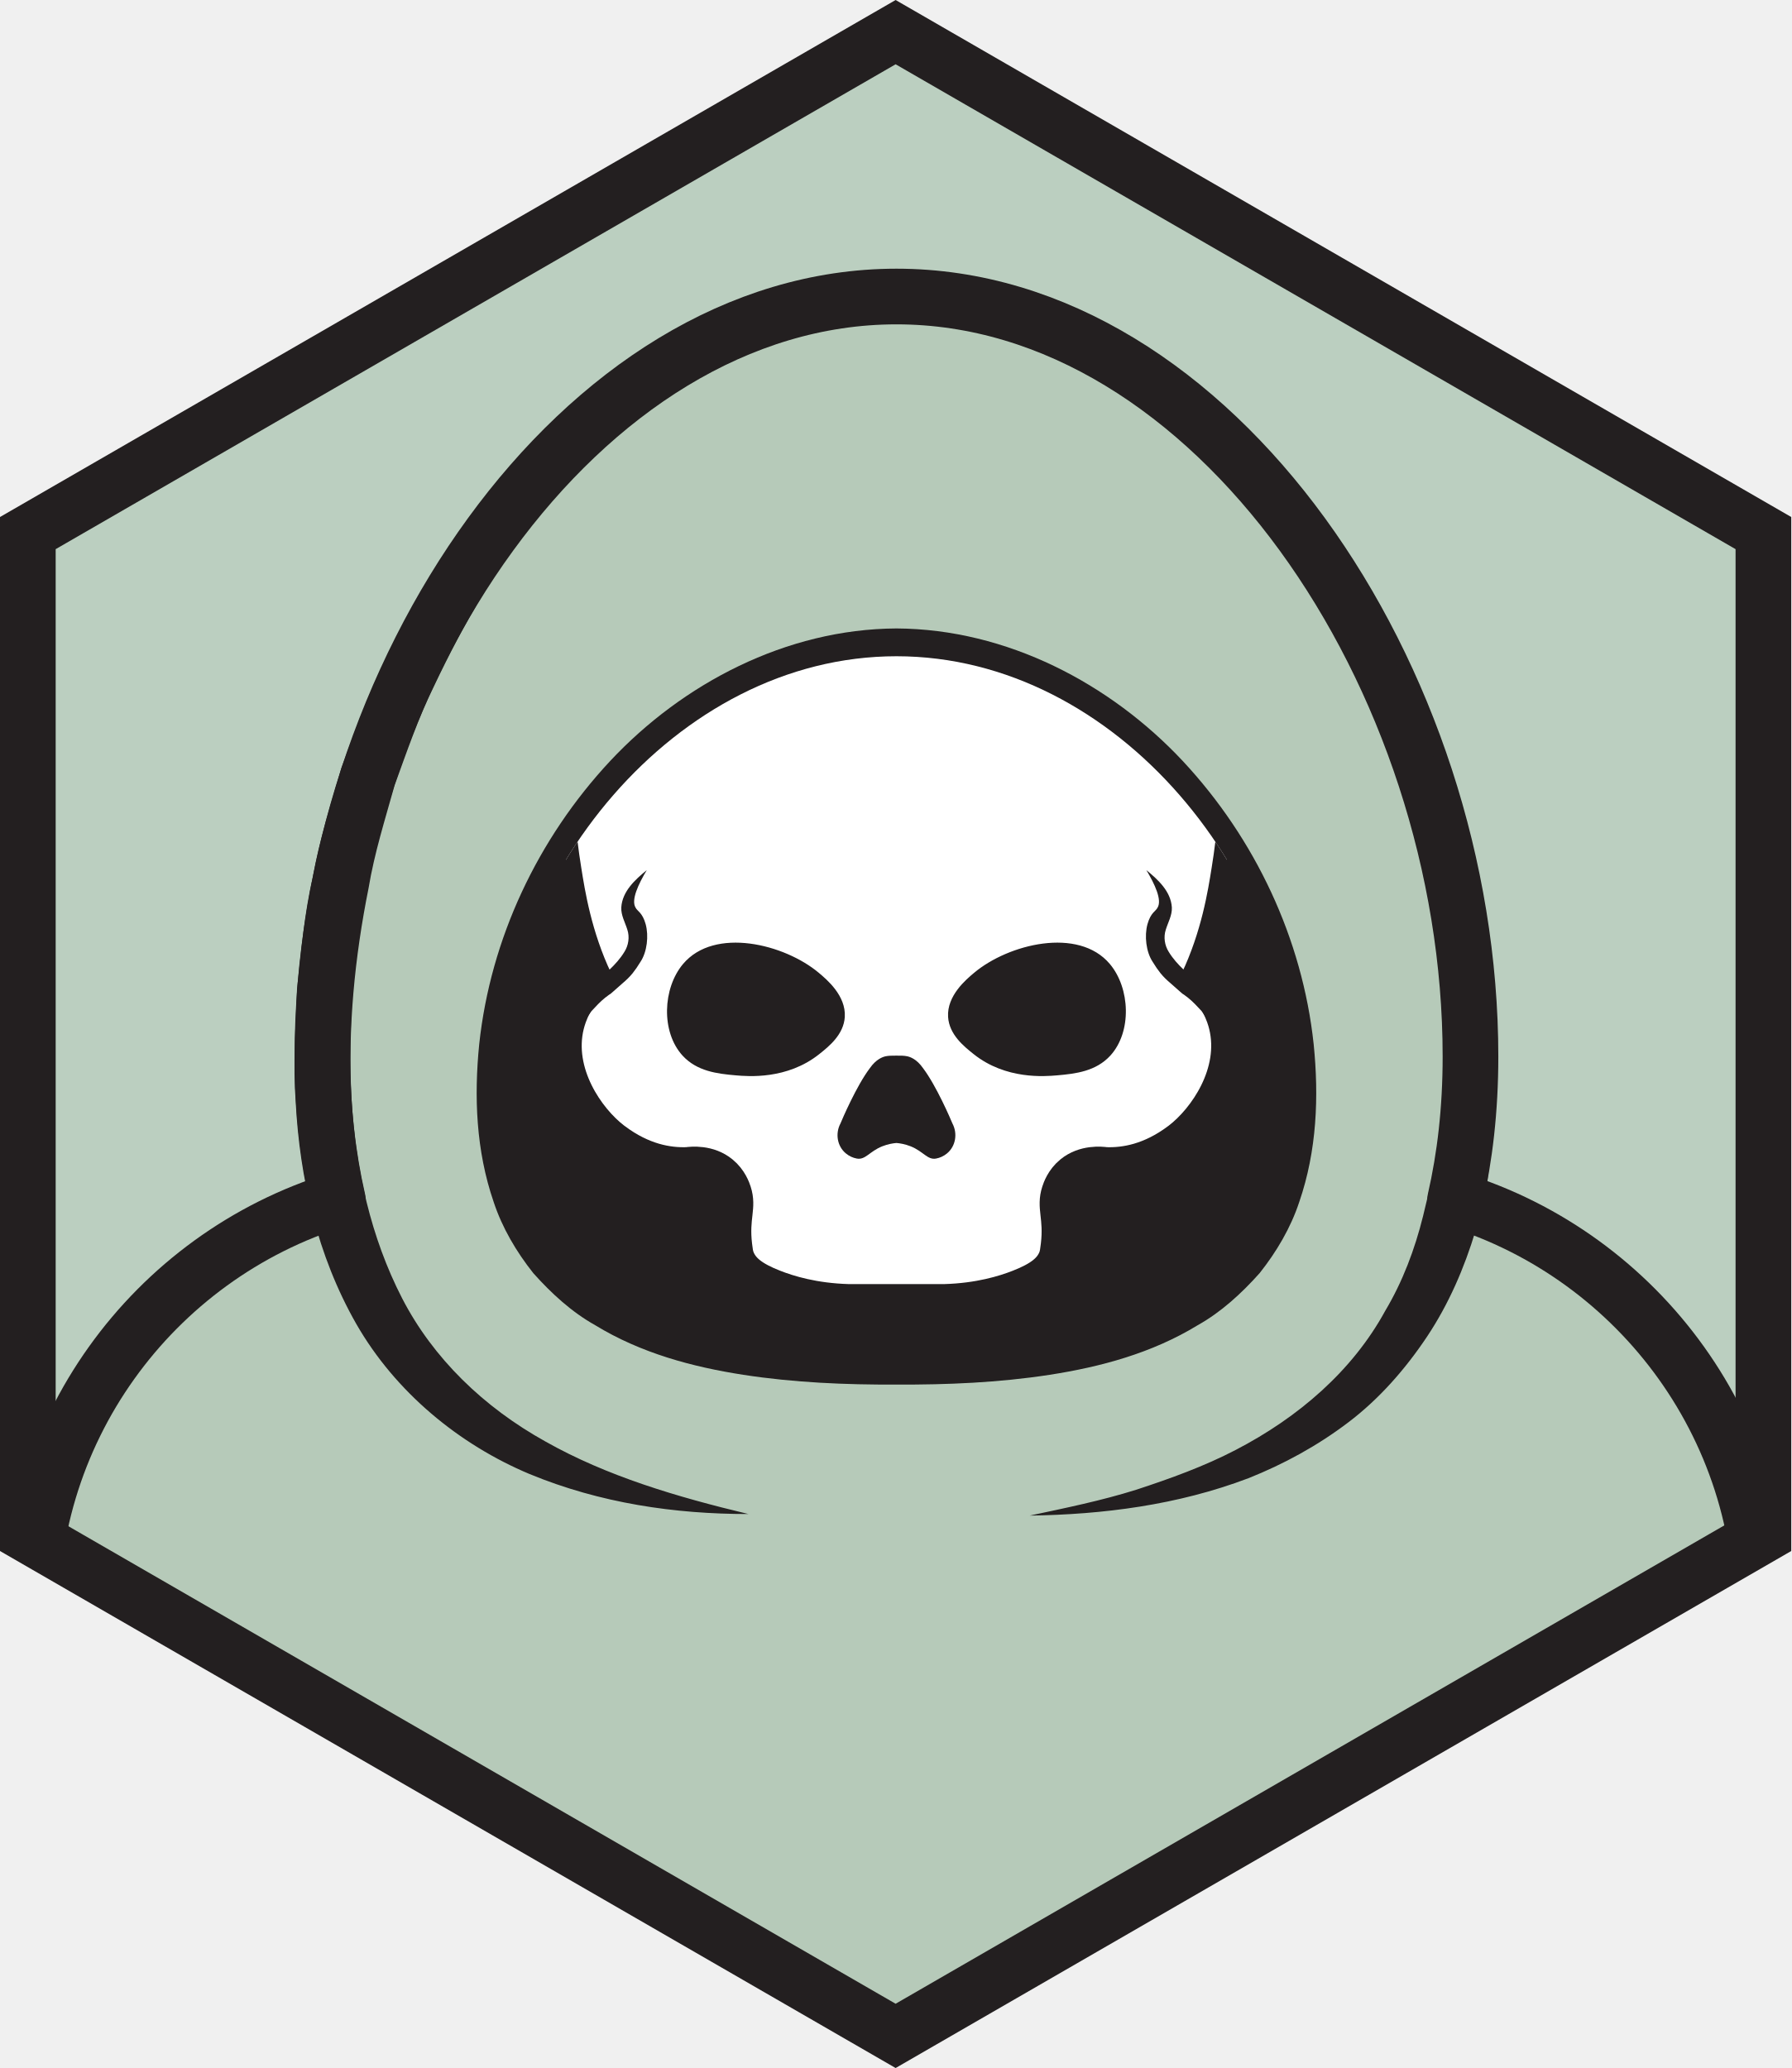
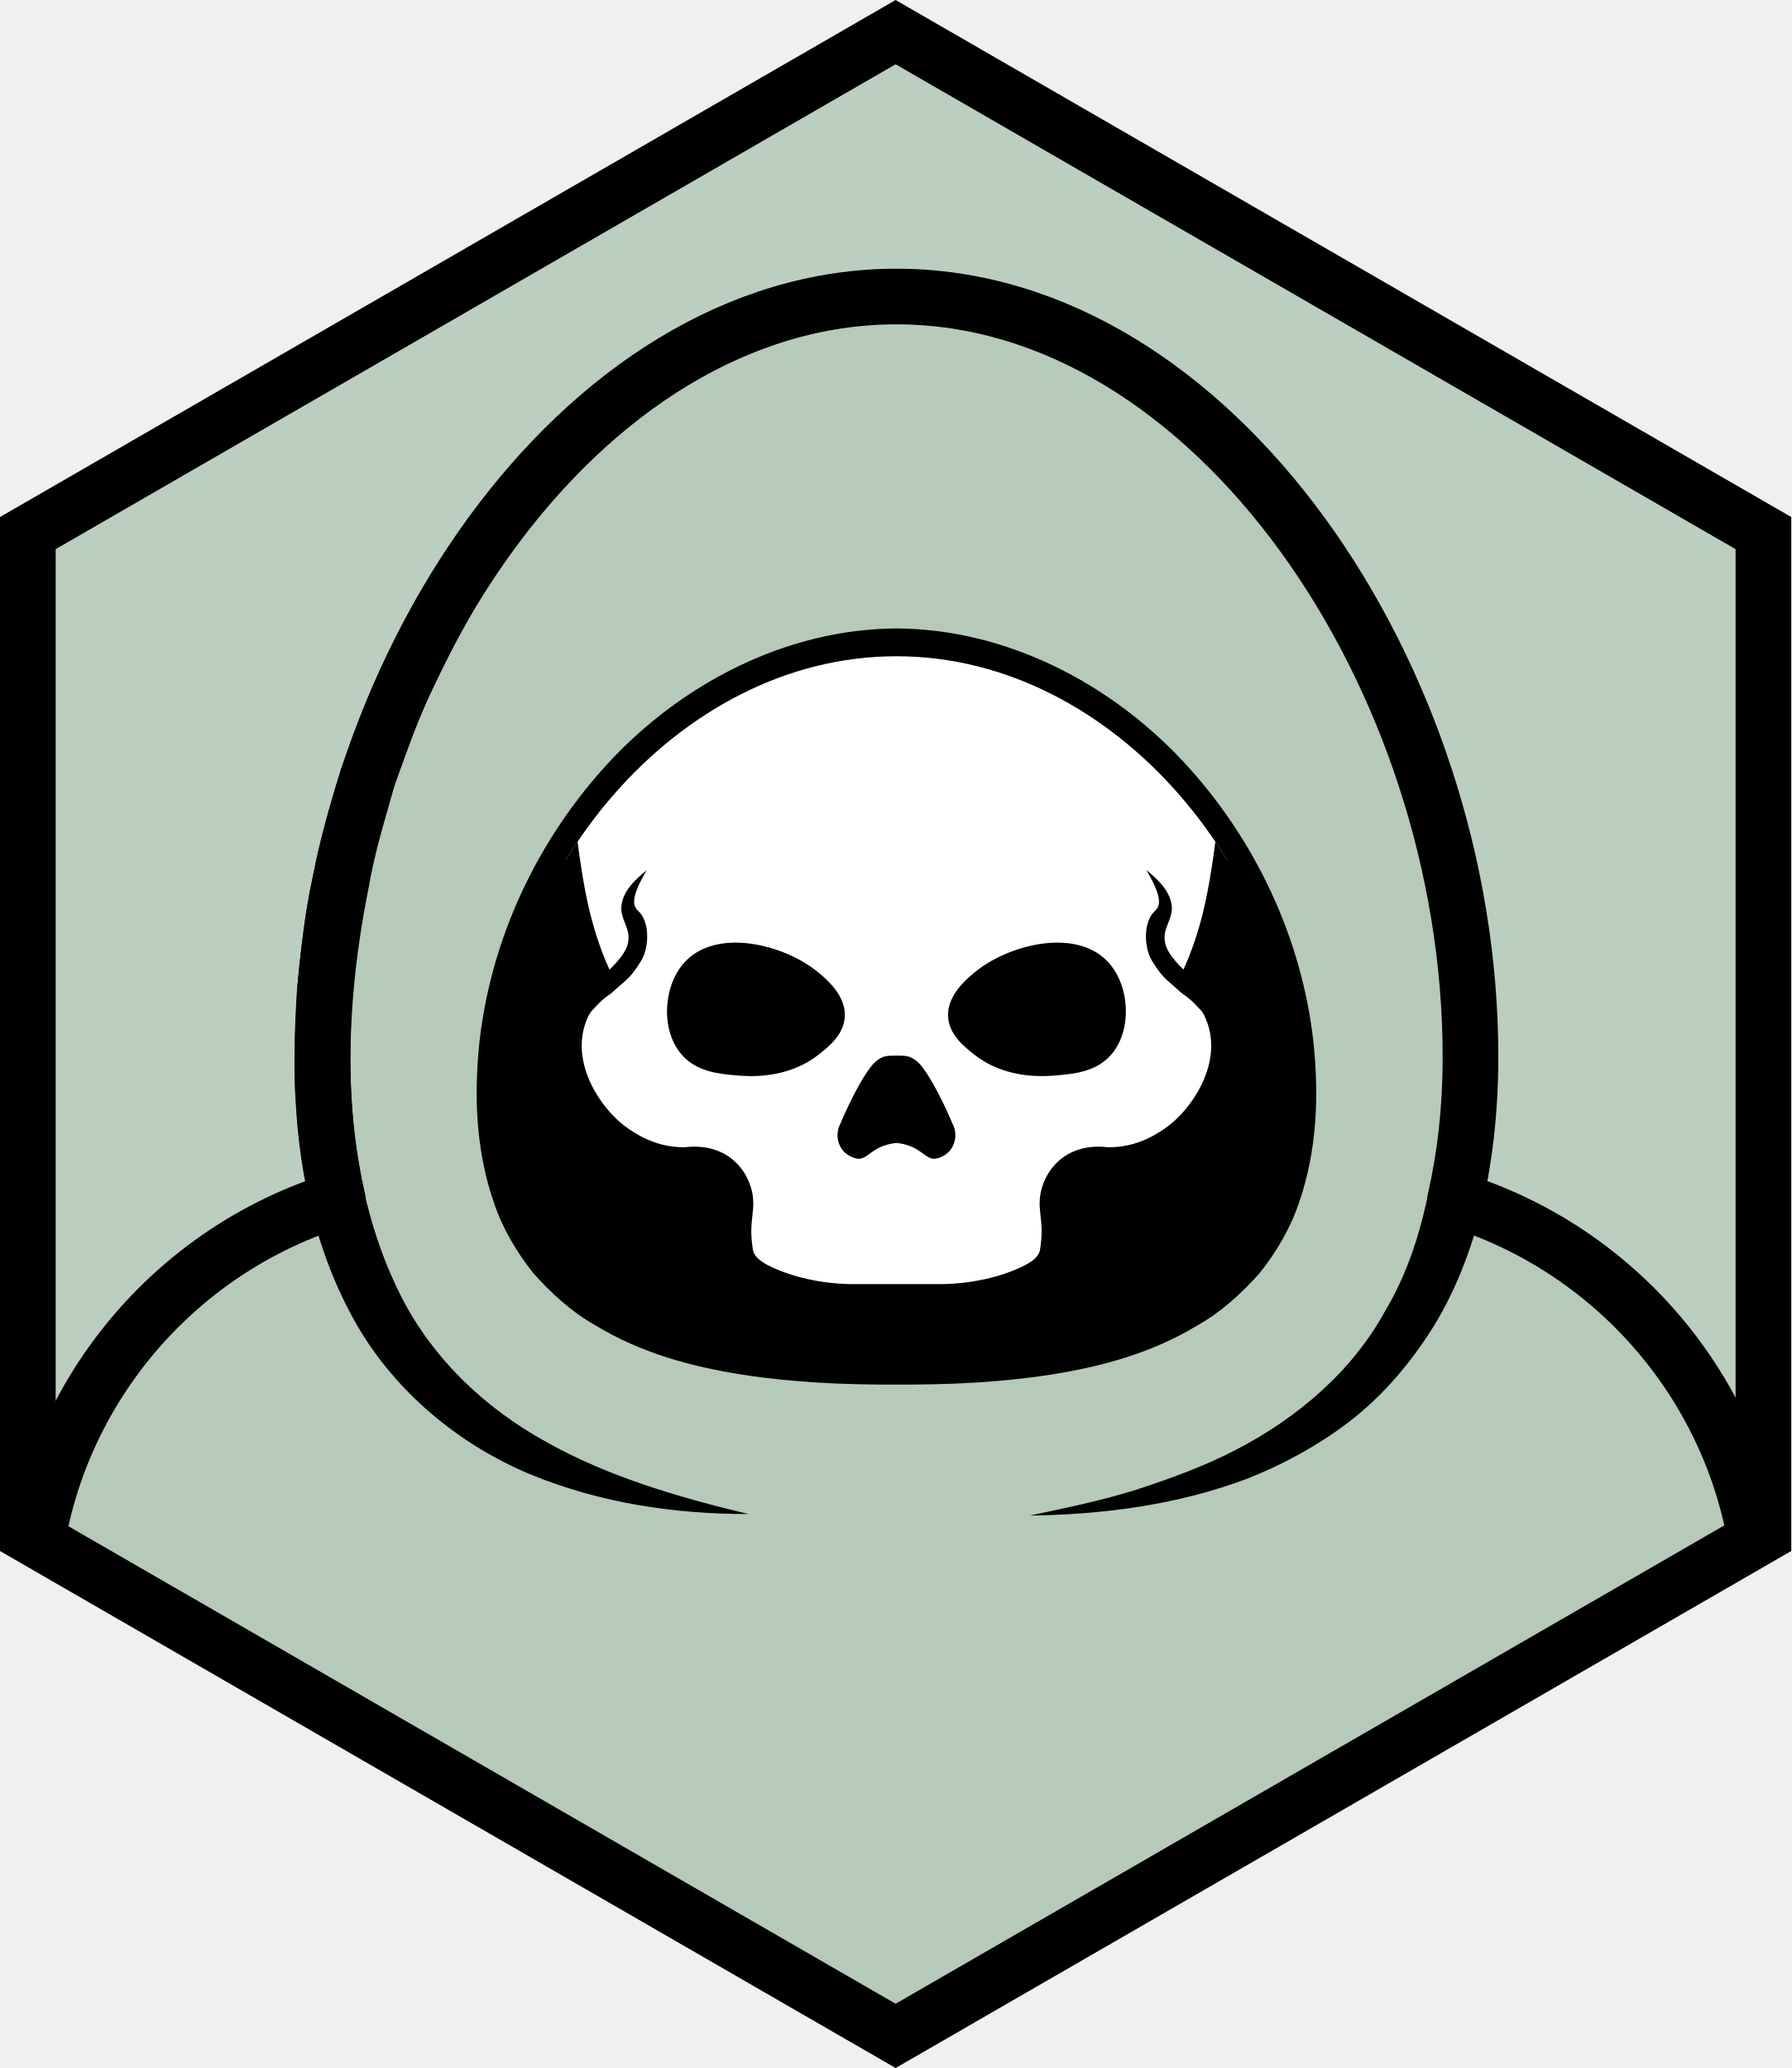
<svg xmlns="http://www.w3.org/2000/svg" fill-rule="evenodd" stroke-linecap="round" stroke-linejoin="round" stroke-miterlimit="10" clip-rule="evenodd" viewBox="0 0 64.354 74.309" xml:space="preserve">
  <g transform="translate(-3.8229 -3.3453)">
    <clipPath id="a">
      <path d="M4.823 22.5v36L36 76.5l31.177-18v-36L36 4.5Z" clip-rule="nonzero" />
    </clipPath>
    <g clip-path="url(#a)">
      <path fill="#40834f" fill-rule="nonzero" d="M67.177 58.5v-36l-31.177-18-31.177 18v36l31.177 18z" opacity=".3" />
      <path fill="#abbfa8" fill-rule="nonzero" d="M56.102 46.449c.348-1.525.551-3.217.551-5.141 0-13.619-9.233-27.308-20.623-27.308-11.389 0-20.623 13.689-20.623 27.308 0 1.924.203 3.616.551 5.141-6.639 2.044-11.366 8.38-11.008 15.698l1.204 24.581c.364 7.431 6.495 13.269 13.935 13.269l3.985 36.532h23.912l3.986-36.532c7.44 0 13.57-5.838 13.934-13.269l1.204-24.581c.359-7.318-4.368-13.654-11.008-15.698" opacity=".3" />
-       <path fill="none" stroke="#231f20" stroke-width="2" d="M56.102 46.449c.348-1.525.551-3.217.551-5.141 0-13.619-9.233-27.308-20.623-27.308-11.389 0-20.623 13.689-20.623 27.308 0 1.924.203 3.616.551 5.141-6.639 2.044-11.366 8.38-11.008 15.698l1.204 24.581c.364 7.431 6.495 13.269 13.935 13.269l3.985 36.532h23.912l3.986-36.532c7.44 0 13.57-5.838 13.934-13.269l1.204-24.581c.359-7.318-4.368-13.654-11.008-15.698Z" />
-       <path fill="#231f20" fill-rule="nonzero" d="M36.03 52.097c1.793-.016 3.584-.117 5.33-.41 1.739-.291 3.455-.787 4.894-1.699 1.45-.893 2.534-2.255 3-3.869.494-1.6.51-3.365.277-5.068-.473-3.424-2.163-6.648-4.556-9.079-2.365-2.455-5.606-4.072-8.945-4.045-3.339-.027-6.581 1.59-8.945 4.045-2.393 2.431-4.083 5.656-4.556 9.079-.233 1.703-.217 3.468.277 5.068.466 1.614 1.55 2.977 3 3.869 1.439.912 3.155 1.408 4.894 1.699 1.746.293 3.537.394 5.33.41m0 1c-1.828.008-3.669-.069-5.502-.351-1.825-.283-3.676-.776-5.324-1.784-.84-.47-1.57-1.14-2.221-1.869-.609-.767-1.117-1.628-1.423-2.554-.638-1.851-.709-3.795-.52-5.675.404-3.78 2.099-7.384 4.707-10.177 2.598-2.774 6.308-4.738 10.283-4.76 3.975.022 7.685 1.986 10.283 4.76 2.608 2.793 4.302 6.397 4.706 10.177.19 1.88.119 3.824-.519 5.675-.306.926-.814 1.787-1.423 2.554-.651.729-1.381 1.399-2.221 1.869-1.648 1.008-3.499 1.501-5.324 1.784-1.833.282-3.674.359-5.502.351" />
-       <path fill="#231f20" fill-rule="nonzero" d="M36.03 52.597c-7.942 0-14.38-1.805-14.38-9.746 0-7.942 6.438-15.924 14.38-15.924 7.942 0 14.379 7.982 14.379 15.924 0 7.941-6.437 9.746-14.379 9.746" />
+       <path fill="none" stroke="#000" stroke-width="2" d="M56.102 46.449c.348-1.525.551-3.217.551-5.141 0-13.619-9.233-27.308-20.623-27.308-11.389 0-20.623 13.689-20.623 27.308 0 1.924.203 3.616.551 5.141-6.639 2.044-11.366 8.38-11.008 15.698l1.204 24.581c.364 7.431 6.495 13.269 13.935 13.269l3.985 36.532h23.912l3.986-36.532c7.44 0 13.57-5.838 13.934-13.269l1.204-24.581c.359-7.318-4.368-13.654-11.008-15.698Z" />
+       <path fill-rule="nonzero" d="M36.03 52.097c1.793-.016 3.584-.117 5.33-.41 1.739-.291 3.455-.787 4.894-1.699 1.45-.893 2.534-2.255 3-3.869.494-1.6.51-3.365.277-5.068-.473-3.424-2.163-6.648-4.556-9.079-2.365-2.455-5.606-4.072-8.945-4.045-3.339-.027-6.581 1.59-8.945 4.045-2.393 2.431-4.083 5.656-4.556 9.079-.233 1.703-.217 3.468.277 5.068.466 1.614 1.55 2.977 3 3.869 1.439.912 3.155 1.408 4.894 1.699 1.746.293 3.537.394 5.33.41m0 1c-1.828.008-3.669-.069-5.502-.351-1.825-.283-3.676-.776-5.324-1.784-.84-.47-1.57-1.14-2.221-1.869-.609-.767-1.117-1.628-1.423-2.554-.638-1.851-.709-3.795-.52-5.675.404-3.78 2.099-7.384 4.707-10.177 2.598-2.774 6.308-4.738 10.283-4.76 3.975.022 7.685 1.986 10.283 4.76 2.608 2.793 4.302 6.397 4.706 10.177.19 1.88.119 3.824-.519 5.675-.306.926-.814 1.787-1.423 2.554-.651.729-1.381 1.399-2.221 1.869-1.648 1.008-3.499 1.501-5.324 1.784-1.833.282-3.674.359-5.502.351" />
+       <path fill-rule="nonzero" d="M36.03 52.597c-7.942 0-14.38-1.805-14.38-9.746 0-7.942 6.438-15.924 14.38-15.924 7.942 0 14.379 7.982 14.379 15.924 0 7.941-6.437 9.746-14.379 9.746" />
    </g>
  </g>
  <g transform="translate(-3.8229 -3.3453)">
    <clipPath id="b">
      <path d="M21.65 42.851c0 7.941 6.438 9.746 14.38 9.746 7.941 0 14.379-1.805 14.379-9.746 0-7.942-6.438-15.925-14.379-15.925-7.942 0-14.38 7.983-14.38 15.925z" clip-rule="nonzero" />
    </clipPath>
    <g clip-path="url(#b)">
      <path fill="#fff" fill-rule="nonzero" d="M47.719 29.667c-.605-2.152-1.789-3.522-2.252-4.046-2.227-2.515-5.74-3.996-9.068-3.888-.122.003-.247.011-.369.019-.122-.008-.247-.016-.369-.019-3.327-.108-6.841 1.373-9.068 3.888-.463.524-1.647 1.894-2.252 4.046-.571 2.035-.321 3.71-.13 4.928.133.84.374 2.371 1.123 3.946-.729.671-.948 1.353-1.026 1.664-.408 1.661.718 3.281 1.633 3.982.017.011.028.022.034.025.973.73 1.863.876 2.526.854.164-.022.81-.094 1.323.328.335.274.455.629.491.74.197.605-.089.935.03 1.95.025.207.039.313.081.424.147.38.488.668 1.239.962.527.208 1.412.48 2.635.516h3.461c1.223-.036 2.107-.308 2.634-.516.752-.294 1.093-.582 1.24-.962.041-.111.055-.217.08-.424.119-1.015-.166-1.345.031-1.95.036-.111.155-.466.49-.74.514-.422 1.16-.35 1.323-.328.663.022 1.553-.124 2.527-.854.005-.003.016-.014.033-.025.915-.701 2.041-2.321 1.633-3.982-.075-.311-.296-.993-1.026-1.664.749-1.575.99-3.106 1.123-3.946.192-1.218.441-2.893-.13-4.928" />
-       <path fill="none" stroke="#231f20" stroke-linecap="butt" stroke-linejoin="miter" d="M47.719 29.667c-.605-2.152-1.789-3.522-2.252-4.046-2.227-2.515-5.74-3.996-9.068-3.888-.122.003-.247.011-.369.019-.122-.008-.247-.016-.369-.019-3.327-.108-6.841 1.373-9.068 3.888-.463.524-1.647 1.894-2.252 4.046-.571 2.035-.321 3.71-.13 4.928.133.84.374 2.371 1.123 3.946-.729.671-.948 1.353-1.026 1.664-.408 1.661.718 3.281 1.633 3.982.017.011.028.022.034.025.973.73 1.863.876 2.526.854.164-.022.81-.094 1.323.328.335.274.455.629.491.74.197.605-.089.935.03 1.95.025.207.039.313.081.424.147.38.488.668 1.239.962.527.208 1.412.48 2.635.516h3.461c1.223-.036 2.107-.308 2.634-.516.752-.294 1.093-.582 1.24-.962.041-.111.055-.217.08-.424.119-1.015-.166-1.345.031-1.95.036-.111.155-.466.49-.74.514-.422 1.16-.35 1.323-.328.663.022 1.553-.124 2.527-.854.005-.003.016-.014.033-.025.915-.701 2.041-2.321 1.633-3.982-.075-.311-.296-.993-1.026-1.664.749-1.575.99-3.106 1.123-3.946.192-1.218.441-2.893-.13-4.928Z" />
-       <path fill="#231f20" fill-rule="nonzero" d="M27.059 34.612c-.294.491-.576 1.077-.398 1.353.059.121.243.17.359.589.115.42.05.996-.185 1.35-.109.178-.181.281-.283.411-.115.142-.232.251-.35.351l-.353.312-.089.077c-.013.007-.027.014-.054.034l-.137.103c-.18.143-.336.313-.5.49-.135.193-.274.395-.439.609l-.645-.169c.22-.256.377-.505.54-.742.197-.217.365-.442.571-.634.413-.372.865-.715 1.158-1.195.15-.235.195-.536.107-.802-.081-.263-.231-.515-.217-.8.037-.575.496-.996.915-1.337m17.95 0c.419.341.878.762.915 1.337.014.285-.136.537-.217.8-.088.266-.043.567.107.802.293.48.745.823 1.158 1.195.206.192.374.417.571.634.163.237.32.486.54.742l-.645.169c-.165-.214-.304-.416-.439-.609-.164-.177-.32-.347-.5-.49l-.137-.103c-.027-.02-.041-.027-.054-.034l-.089-.077-.353-.312c-.118-.1-.235-.209-.35-.351-.102-.13-.174-.233-.283-.411-.235-.354-.3-.93-.185-1.35.116-.419.301-.468.359-.589.178-.276-.104-.862-.398-1.353m-11.752 6.61c-1.157.924-2.567.801-2.995.764-.679-.058-1.4-.148-1.916-.709-.781-.854-.714-2.424.015-3.291 1.135-1.349 3.649-.716 4.876.313.288.241.984.822.937 1.588-.04.636-.569 1.057-.917 1.335m4.589 3.569c-.118.098-.254.159-.391.184-.309.06-.458-.257-.914-.439-.209-.083-.393-.11-.512-.12-.118.01-.302.037-.511.12-.456.182-.605.499-.915.439-.136-.025-.272-.086-.39-.184-.315-.26-.386-.718-.194-1.078.06-.147.574-1.348 1.053-1.983.231-.333.472-.408.567-.429.105-.023.222-.024.379-.024.158-.001.289-.001.402.024.095.021.337.096.567.429.479.635.993 1.836 1.053 1.983.192.36.121.818-.194 1.078m5.867-3.514c-.516.561-1.237.651-1.913.709-.431.037-1.841.16-2.998-.764-.348-.278-.876-.699-.917-1.335-.047-.766.649-1.347.937-1.588 1.227-1.029 3.742-1.662 4.876-.313.729.867.796 2.437.015 3.291" />
+       <path fill="none" stroke="#000" stroke-linecap="butt" stroke-linejoin="miter" d="M47.719 29.667c-.605-2.152-1.789-3.522-2.252-4.046-2.227-2.515-5.74-3.996-9.068-3.888-.122.003-.247.011-.369.019-.122-.008-.247-.016-.369-.019-3.327-.108-6.841 1.373-9.068 3.888-.463.524-1.647 1.894-2.252 4.046-.571 2.035-.321 3.71-.13 4.928.133.84.374 2.371 1.123 3.946-.729.671-.948 1.353-1.026 1.664-.408 1.661.718 3.281 1.633 3.982.017.011.028.022.034.025.973.73 1.863.876 2.526.854.164-.022.81-.094 1.323.328.335.274.455.629.491.74.197.605-.089.935.03 1.95.025.207.039.313.081.424.147.38.488.668 1.239.962.527.208 1.412.48 2.635.516h3.461c1.223-.036 2.107-.308 2.634-.516.752-.294 1.093-.582 1.24-.962.041-.111.055-.217.08-.424.119-1.015-.166-1.345.031-1.95.036-.111.155-.466.49-.74.514-.422 1.16-.35 1.323-.328.663.022 1.553-.124 2.527-.854.005-.003.016-.014.033-.025.915-.701 2.041-2.321 1.633-3.982-.075-.311-.296-.993-1.026-1.664.749-1.575.99-3.106 1.123-3.946.192-1.218.441-2.893-.13-4.928Z" />
+       <path fill-rule="nonzero" d="M27.059 34.612c-.294.491-.576 1.077-.398 1.353.059.121.243.17.359.589.115.42.05.996-.185 1.35-.109.178-.181.281-.283.411-.115.142-.232.251-.35.351l-.353.312-.089.077c-.013.007-.027.014-.054.034l-.137.103c-.18.143-.336.313-.5.49-.135.193-.274.395-.439.609l-.645-.169c.22-.256.377-.505.54-.742.197-.217.365-.442.571-.634.413-.372.865-.715 1.158-1.195.15-.235.195-.536.107-.802-.081-.263-.231-.515-.217-.8.037-.575.496-.996.915-1.337m17.95 0c.419.341.878.762.915 1.337.014.285-.136.537-.217.8-.088.266-.043.567.107.802.293.48.745.823 1.158 1.195.206.192.374.417.571.634.163.237.32.486.54.742l-.645.169c-.165-.214-.304-.416-.439-.609-.164-.177-.32-.347-.5-.49l-.137-.103c-.027-.02-.041-.027-.054-.034l-.089-.077-.353-.312c-.118-.1-.235-.209-.35-.351-.102-.13-.174-.233-.283-.411-.235-.354-.3-.93-.185-1.35.116-.419.301-.468.359-.589.178-.276-.104-.862-.398-1.353m-11.752 6.61c-1.157.924-2.567.801-2.995.764-.679-.058-1.4-.148-1.916-.709-.781-.854-.714-2.424.015-3.291 1.135-1.349 3.649-.716 4.876.313.288.241.984.822.937 1.588-.04.636-.569 1.057-.917 1.335m4.589 3.569c-.118.098-.254.159-.391.184-.309.06-.458-.257-.914-.439-.209-.083-.393-.11-.512-.12-.118.01-.302.037-.511.12-.456.182-.605.499-.915.439-.136-.025-.272-.086-.39-.184-.315-.26-.386-.718-.194-1.078.06-.147.574-1.348 1.053-1.983.231-.333.472-.408.567-.429.105-.023.222-.024.379-.024.158-.001.289-.001.402.024.095.021.337.096.567.429.479.635.993 1.836 1.053 1.983.192.36.121.818-.194 1.078m5.867-3.514c-.516.561-1.237.651-1.913.709-.431.037-1.841.16-2.998-.764-.348-.278-.876-.699-.917-1.335-.047-.766.649-1.347.937-1.588 1.227-1.029 3.742-1.662 4.876-.313.729.867.796 2.437.015 3.291" />
    </g>
  </g>
  <g transform="translate(36.9961 9.8314)">
    <clipPath id="c">
      <path d="M-35.996 9.323v36l31.177 18 31.177-18v-36l-31.177-18z" clip-rule="nonzero" />
    </clipPath>
    <g clip-path="url(#c)">
-       <path fill="#231f20" fill-rule="nonzero" d="M0 44.628c1.292-.275 2.576-.537 3.819-.927 1.236-.405 2.451-.844 3.581-1.433 2.254-1.169 4.196-2.843 5.371-4.998.626-1.05 1.064-2.21 1.361-3.411l.433-1.813.519-1.848c.154-.629.262-1.272.27-1.919-.009-.646-.055-1.292-.08-1.938-.008-.647-.107-1.288-.189-1.929-.088-.641-.142-1.287-.297-1.917-.441-2.551-1.289-5.02-2.334-7.377-.506-1.191-1.158-2.306-1.792-3.429-.714-1.073-1.414-2.156-2.256-3.131-1.651-1.963-3.585-3.692-5.784-4.951C.433 2.34-2.046 1.593-4.538 1.605c-2.491-.009-4.949.695-7.126 1.919-2.185 1.22-4.102 2.919-5.733 4.852-1.648 1.931-2.923 4.163-4.011 6.457-.564 1.144-.973 2.353-1.41 3.55-.342 1.227-.729 2.444-.937 3.702-.992 4.937-1.037 10.371 1.204 14.731 1.118 2.169 2.943 3.924 5.149 5.149 2.207 1.247 4.726 1.993 7.295 2.607-2.64.002-5.328-.389-7.865-1.438-2.519-1.055-4.817-2.937-6.226-5.397-1.401-2.457-2.031-5.243-2.174-7.959-.102-1.364-.002-2.717.047-4.073.149-1.346.259-2.703.568-4.023.235-1.336.651-2.627 1.028-3.926.471-1.269.919-2.548 1.526-3.761 1.162-2.442 2.594-4.775 4.397-6.819 1.794-2.042 3.904-3.845 6.335-5.139C-10.051.739-7.284 0-4.51.081c2.777.054 5.486.951 7.806 2.367 2.336 1.41 4.328 3.288 6.007 5.377.868 1.028 1.587 2.16 2.317 3.282.648 1.171 1.31 2.333 1.823 3.569 1.057 2.448 1.904 5.001 2.336 7.637.152.65.203 1.318.287 1.979.079.662.173 1.323.176 1.992.066 1.336.054 2.657.181 4.019.06.681.099 1.374.043 2.063-.045.691-.245 1.362-.45 2.026-.4 1.329-.96 2.63-1.741 3.803-.778 1.166-1.717 2.24-2.829 3.082-1.109.843-2.327 1.505-3.59 2.008-2.548.967-5.224 1.305-7.856 1.343" />
+       <path fill-rule="nonzero" d="M0 44.628c1.292-.275 2.576-.537 3.819-.927 1.236-.405 2.451-.844 3.581-1.433 2.254-1.169 4.196-2.843 5.371-4.998.626-1.05 1.064-2.21 1.361-3.411l.433-1.813.519-1.848c.154-.629.262-1.272.27-1.919-.009-.646-.055-1.292-.08-1.938-.008-.647-.107-1.288-.189-1.929-.088-.641-.142-1.287-.297-1.917-.441-2.551-1.289-5.02-2.334-7.377-.506-1.191-1.158-2.306-1.792-3.429-.714-1.073-1.414-2.156-2.256-3.131-1.651-1.963-3.585-3.692-5.784-4.951C.433 2.34-2.046 1.593-4.538 1.605c-2.491-.009-4.949.695-7.126 1.919-2.185 1.22-4.102 2.919-5.733 4.852-1.648 1.931-2.923 4.163-4.011 6.457-.564 1.144-.973 2.353-1.41 3.55-.342 1.227-.729 2.444-.937 3.702-.992 4.937-1.037 10.371 1.204 14.731 1.118 2.169 2.943 3.924 5.149 5.149 2.207 1.247 4.726 1.993 7.295 2.607-2.64.002-5.328-.389-7.865-1.438-2.519-1.055-4.817-2.937-6.226-5.397-1.401-2.457-2.031-5.243-2.174-7.959-.102-1.364-.002-2.717.047-4.073.149-1.346.259-2.703.568-4.023.235-1.336.651-2.627 1.028-3.926.471-1.269.919-2.548 1.526-3.761 1.162-2.442 2.594-4.775 4.397-6.819 1.794-2.042 3.904-3.845 6.335-5.139C-10.051.739-7.284 0-4.51.081c2.777.054 5.486.951 7.806 2.367 2.336 1.41 4.328 3.288 6.007 5.377.868 1.028 1.587 2.16 2.317 3.282.648 1.171 1.31 2.333 1.823 3.569 1.057 2.448 1.904 5.001 2.336 7.637.152.65.203 1.318.287 1.979.079.662.173 1.323.176 1.992.066 1.336.054 2.657.181 4.019.06.681.099 1.374.043 2.063-.045.691-.245 1.362-.45 2.026-.4 1.329-.96 2.63-1.741 3.803-.778 1.166-1.717 2.24-2.829 3.082-1.109.843-2.327 1.505-3.59 2.008-2.548.967-5.224 1.305-7.856 1.343" />
    </g>
  </g>
-   <path fill="none" stroke="#231f20" stroke-linecap="butt" stroke-linejoin="miter" stroke-width="2" d="M63.354 55.155v-36l-31.177-18-31.177 18v36l31.177 18z" />
+   <path fill="none" stroke="#000" stroke-linecap="butt" stroke-linejoin="miter" stroke-width="2" d="M63.354 55.155v-36l-31.177-18-31.177 18v36l31.177 18z" />
</svg>
